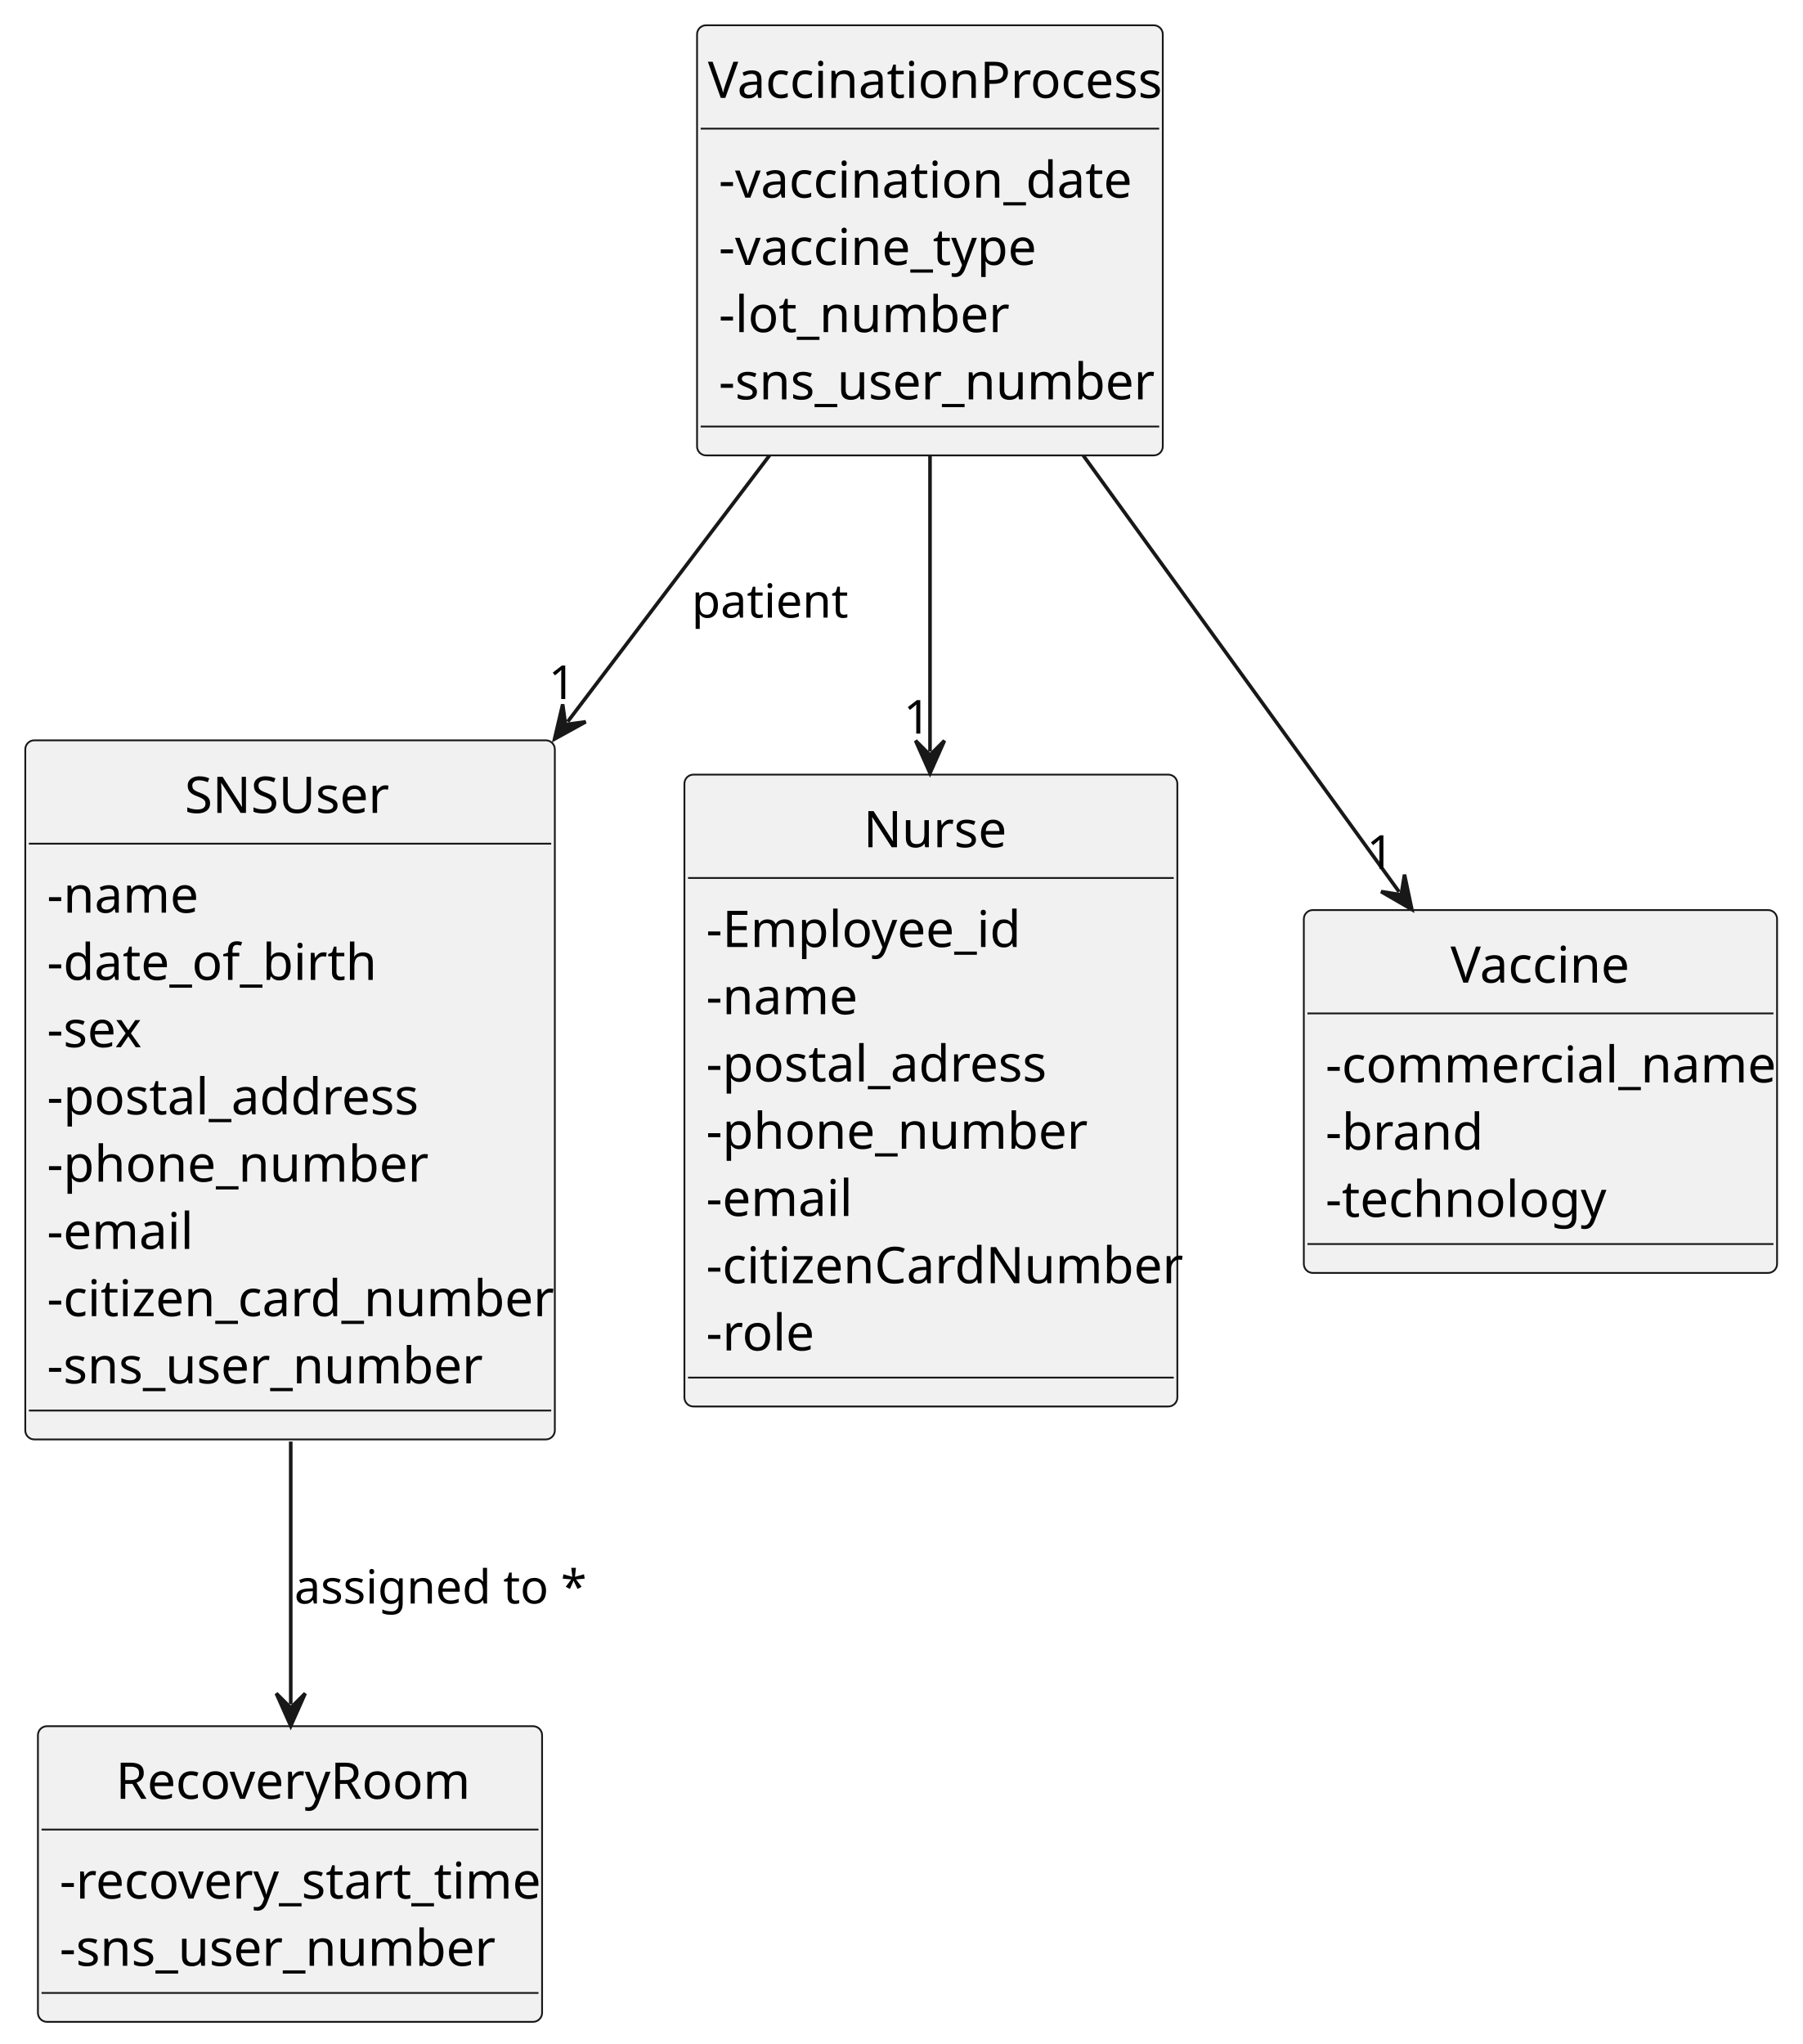
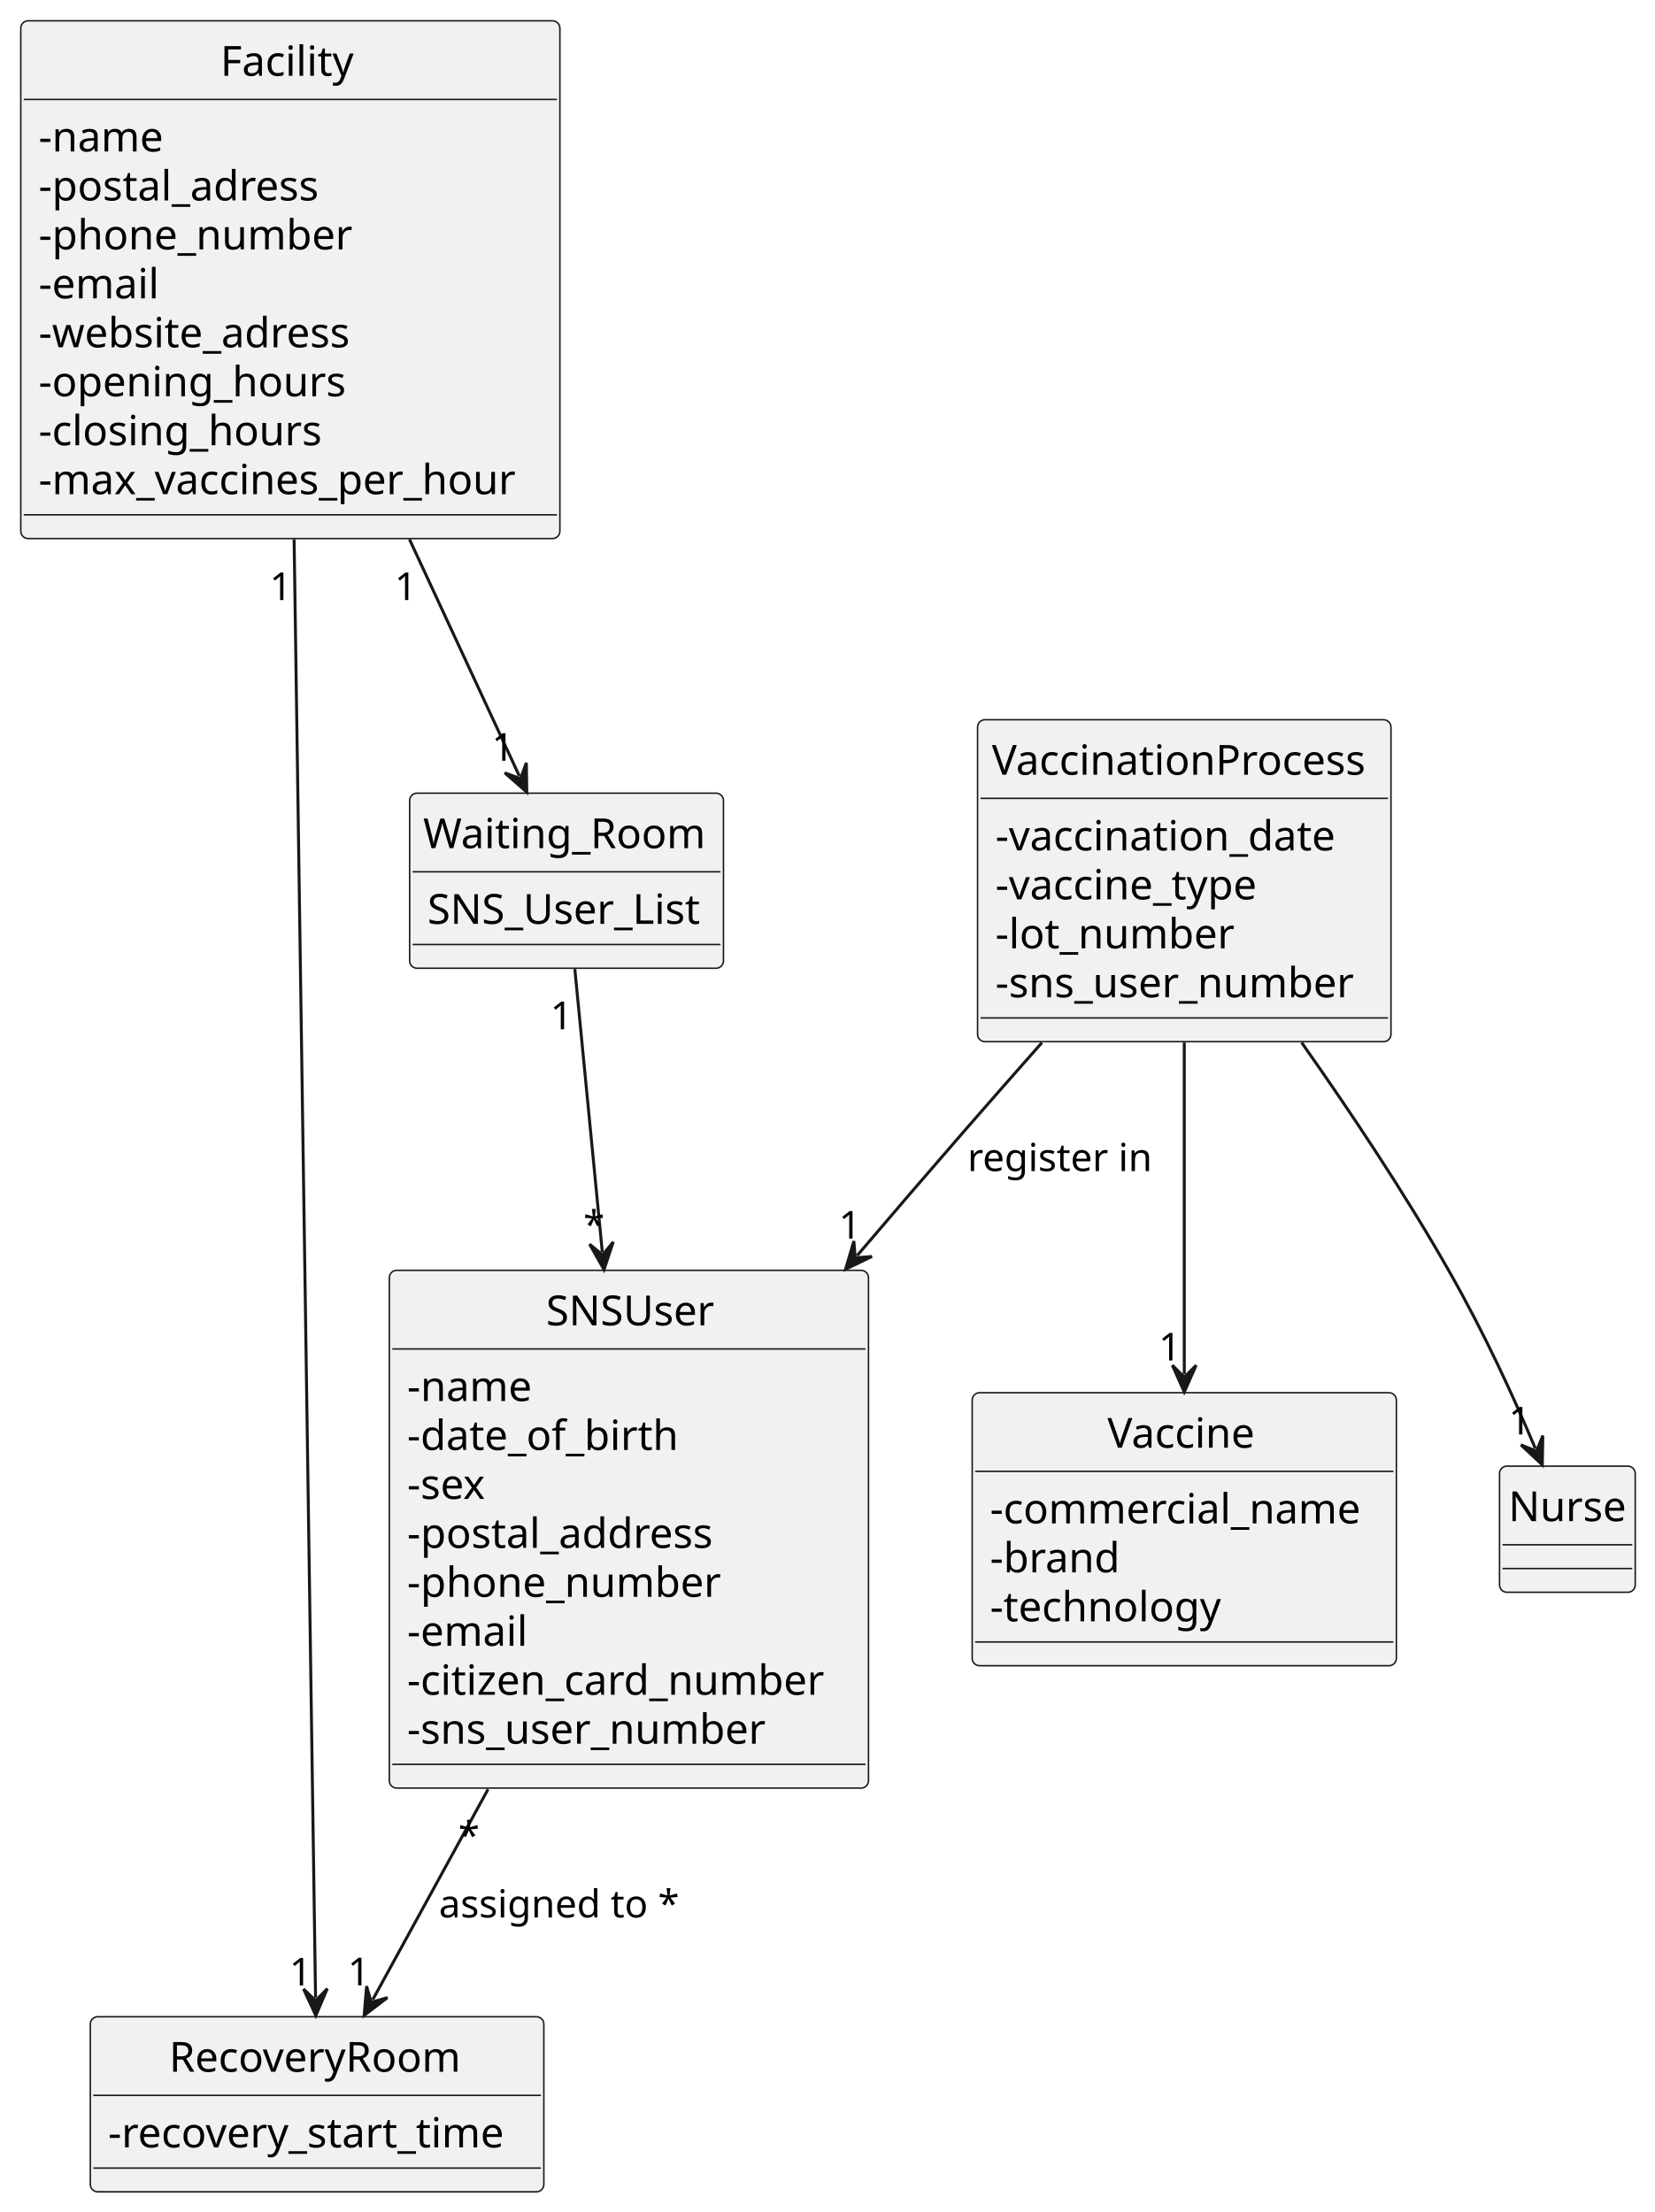
- <svg xmlns="http://www.w3.org/2000/svg" contentStyleType="text/css" height="566px" preserveAspectRatio="none" style="width:499px;height:566px;background:#FFFFFF;" version="1.1" viewBox="0 0 499 566" width="499px" zoomAndPan="magnify">
+ <svg xmlns="http://www.w3.org/2000/svg" contentStyleType="text/css" data-diagram-type="CLASS" height="745px" preserveAspectRatio="none" style="width:557px;height:745px;background:#FFFFFF;" version="1.1" viewBox="0 0 557 745" width="557px" zoomAndPan="magnify">
  <defs />
  <g>
-     <g id="elem_SNSUser">
-       <rect codeLine="5" fill="#F1F1F1" height="193.59" id="SNSUser" rx="2.5" ry="2.5" style="stroke:#181818;stroke-width:0.5;" width="146.62" x="7" y="205" />
-       <text fill="#000000" font-family="sans-serif" font-size="14" lengthAdjust="spacing" textLength="58.345" x="51.138" y="225.107">SNSUser</text>
-       <line style="stroke:#181818;stroke-width:0.5;" x1="8" x2="152.62" y1="233.621" y2="233.621" />
-       <text fill="#000000" font-family="sans-serif" font-size="14" lengthAdjust="spacing" textLength="39.683" x="13" y="252.728">-name</text>
-       <text fill="#000000" font-family="sans-serif" font-size="14" lengthAdjust="spacing" textLength="86.393" x="13" y="271.35">-date_of_birth</text>
-       <text fill="#000000" font-family="sans-serif" font-size="14" lengthAdjust="spacing" textLength="26.448" x="13" y="289.971">-sex</text>
-       <text fill="#000000" font-family="sans-serif" font-size="14" lengthAdjust="spacing" textLength="99.613" x="13" y="308.592">-postal_address</text>
-       <text fill="#000000" font-family="sans-serif" font-size="14" lengthAdjust="spacing" textLength="98.848" x="13" y="327.213">-phone_number</text>
-       <text fill="#000000" font-family="sans-serif" font-size="14" lengthAdjust="spacing" textLength="38.117" x="13" y="345.834">-email</text>
-       <text fill="#000000" font-family="sans-serif" font-size="14" lengthAdjust="spacing" textLength="134.62" x="13" y="364.455">-citizen_card_number</text>
-       <text fill="#000000" font-family="sans-serif" font-size="14" lengthAdjust="spacing" textLength="116.724" x="13" y="383.076">-sns_user_number</text>
-       <line style="stroke:#181818;stroke-width:0.5;" x1="8" x2="152.62" y1="390.59" y2="390.59" />
+     <g class="entity" data-entity="SNSUser" data-source-line="5" data-uid="ent0002" id="entity_SNSUser">
+       <rect fill="#F1F1F1" height="174.394" rx="2.5" ry="2.5" style="stroke:#181818;stroke-width:0.5;" width="161.345" x="131.09" y="427.84" />
+       <text fill="#000000" font-family="sans-serif" font-size="14" lengthAdjust="spacing" textLength="55.788" x="183.868" y="446.375">SNSUser</text>
+       <line style="stroke:#181818;stroke-width:0.5;" x1="132.09" x2="291.435" y1="454.328" y2="454.328" />
+       <text fill="#000000" font-family="sans-serif" font-size="14" lengthAdjust="spacing" textLength="45.391" x="137.09" y="471.863">-name</text>
+       <text fill="#000000" font-family="sans-serif" font-size="14" lengthAdjust="spacing" textLength="97.939" x="137.09" y="488.352">-date_of_birth</text>
+       <text fill="#000000" font-family="sans-serif" font-size="14" lengthAdjust="spacing" textLength="31.623" x="137.09" y="504.84">-sex</text>
+       <text fill="#000000" font-family="sans-serif" font-size="14" lengthAdjust="spacing" textLength="109.819" x="137.09" y="521.328">-postal_address</text>
+       <text fill="#000000" font-family="sans-serif" font-size="14" lengthAdjust="spacing" textLength="110.476" x="137.09" y="537.817">-phone_number</text>
+       <text fill="#000000" font-family="sans-serif" font-size="14" lengthAdjust="spacing" textLength="44.796" x="137.09" y="554.305">-email</text>
+       <text fill="#000000" font-family="sans-serif" font-size="14" lengthAdjust="spacing" textLength="149.345" x="137.09" y="570.793">-citizen_card_number</text>
+       <text fill="#000000" font-family="sans-serif" font-size="14" lengthAdjust="spacing" textLength="127.203" x="137.09" y="587.281">-sns_user_number</text>
+       <line style="stroke:#181818;stroke-width:0.5;" x1="132.09" x2="291.435" y1="594.235" y2="594.235" />
    </g>
-     <g id="elem_Nurse">
-       <rect codeLine="17" fill="#F1F1F1" height="174.969" id="Nurse" rx="2.5" ry="2.5" style="stroke:#181818;stroke-width:0.5;" width="136.482" x="189.5" y="214.5" />
-       <text fill="#000000" font-family="sans-serif" font-size="14" lengthAdjust="spacing" textLength="37.345" x="239.069" y="234.607">Nurse</text>
-       <line style="stroke:#181818;stroke-width:0.5;" x1="190.5" x2="324.982" y1="243.121" y2="243.121" />
-       <text fill="#000000" font-family="sans-serif" font-size="14" lengthAdjust="spacing" textLength="85.6" x="195.5" y="262.228">-Employee_id</text>
-       <text fill="#000000" font-family="sans-serif" font-size="14" lengthAdjust="spacing" textLength="39.683" x="195.5" y="280.85">-name</text>
-       <text fill="#000000" font-family="sans-serif" font-size="14" lengthAdjust="spacing" textLength="91.827" x="195.5" y="299.471">-postal_adress</text>
-       <text fill="#000000" font-family="sans-serif" font-size="14" lengthAdjust="spacing" textLength="98.848" x="195.5" y="318.092">-phone_number</text>
-       <text fill="#000000" font-family="sans-serif" font-size="14" lengthAdjust="spacing" textLength="38.117" x="195.5" y="336.713">-email</text>
-       <text fill="#000000" font-family="sans-serif" font-size="14" lengthAdjust="spacing" textLength="124.482" x="195.5" y="355.334">-citizenCardNumber</text>
-       <text fill="#000000" font-family="sans-serif" font-size="14" lengthAdjust="spacing" textLength="28.007" x="195.5" y="373.955">-role</text>
-       <line style="stroke:#181818;stroke-width:0.5;" x1="190.5" x2="324.982" y1="381.469" y2="381.469" />
+     <g class="entity" data-entity="Nurse" data-source-line="17" data-uid="ent0003" id="entity_Nurse">
+       <rect fill="#F1F1F1" height="42.488" rx="2.5" ry="2.5" style="stroke:#181818;stroke-width:0.5;" width="45.696" x="504.91" y="493.79" />
+       <text fill="#000000" font-family="sans-serif" font-size="14" lengthAdjust="spacing" textLength="39.696" x="507.91" y="512.325">Nurse</text>
+       <line style="stroke:#181818;stroke-width:0.5;" x1="505.91" x2="549.606" y1="520.278" y2="520.278" />
+       <line style="stroke:#181818;stroke-width:0.5;" x1="505.91" x2="549.606" y1="528.278" y2="528.278" />
    </g>
-     <g id="elem_Vaccine">
-       <rect codeLine="28" fill="#F1F1F1" height="100.484" id="Vaccine" rx="2.5" ry="2.5" style="stroke:#181818;stroke-width:0.5;" width="131.034" x="361" y="252" />
-       <text fill="#000000" font-family="sans-serif" font-size="14" lengthAdjust="spacing" textLength="49.807" x="401.614" y="272.107">Vaccine</text>
-       <line style="stroke:#181818;stroke-width:0.5;" x1="362" x2="491.034" y1="280.621" y2="280.621" />
-       <text fill="#000000" font-family="sans-serif" font-size="14" lengthAdjust="spacing" textLength="119.034" x="367" y="299.728">-commercial_name</text>
-       <text fill="#000000" font-family="sans-serif" font-size="14" lengthAdjust="spacing" textLength="40.469" x="367" y="318.35">-brand</text>
-       <text fill="#000000" font-family="sans-serif" font-size="14" lengthAdjust="spacing" textLength="72.379" x="367" y="336.971">-technology</text>
-       <line style="stroke:#181818;stroke-width:0.5;" x1="362" x2="491.034" y1="344.484" y2="344.484" />
+     <g class="entity" data-entity="Facility" data-source-line="20" data-uid="ent0004" id="entity_Facility">
+       <rect fill="#F1F1F1" height="174.394" rx="2.5" ry="2.5" style="stroke:#181818;stroke-width:0.5;" width="181.524" x="7" y="7" />
+       <text fill="#000000" font-family="sans-serif" font-size="14" lengthAdjust="spacing" textLength="47.1" x="74.212" y="25.535">Facility</text>
+       <line style="stroke:#181818;stroke-width:0.5;" x1="8" x2="187.524" y1="33.488" y2="33.488" />
+       <text fill="#000000" font-family="sans-serif" font-size="14" lengthAdjust="spacing" textLength="45.391" x="13" y="51.023">-name</text>
+       <text fill="#000000" font-family="sans-serif" font-size="14" lengthAdjust="spacing" textLength="101.008" x="13" y="67.512">-postal_adress</text>
+       <text fill="#000000" font-family="sans-serif" font-size="14" lengthAdjust="spacing" textLength="110.476" x="13" y="84">-phone_number</text>
+       <text fill="#000000" font-family="sans-serif" font-size="14" lengthAdjust="spacing" textLength="44.796" x="13" y="100.488">-email</text>
+       <text fill="#000000" font-family="sans-serif" font-size="14" lengthAdjust="spacing" textLength="111.064" x="13" y="116.977">-website_adress</text>
+       <text fill="#000000" font-family="sans-serif" font-size="14" lengthAdjust="spacing" textLength="109.307" x="13" y="133.465">-opening_hours</text>
+       <text fill="#000000" font-family="sans-serif" font-size="14" lengthAdjust="spacing" textLength="102.361" x="13" y="149.953">-closing_hours</text>
+       <text fill="#000000" font-family="sans-serif" font-size="14" lengthAdjust="spacing" textLength="169.524" x="13" y="166.441">-max_vaccines_per_hour</text>
+       <line style="stroke:#181818;stroke-width:0.5;" x1="8" x2="187.524" y1="173.394" y2="173.394" />
    </g>
-     <g id="elem_VaccinationProcess">
-       <rect codeLine="34" fill="#F1F1F1" height="119.106" id="VaccinationProcess" rx="2.5" ry="2.5" style="stroke:#181818;stroke-width:0.5;" width="128.951" x="193" y="7" />
-       <text fill="#000000" font-family="sans-serif" font-size="14" lengthAdjust="spacing" textLength="122.951" x="196" y="27.107">VaccinationProcess</text>
-       <line style="stroke:#181818;stroke-width:0.5;" x1="194" x2="320.951" y1="35.621" y2="35.621" />
-       <text fill="#000000" font-family="sans-serif" font-size="14" lengthAdjust="spacing" textLength="109.737" x="199" y="54.728">-vaccination_date</text>
-       <text fill="#000000" font-family="sans-serif" font-size="14" lengthAdjust="spacing" textLength="86.379" x="199" y="73.35">-vaccine_type</text>
-       <text fill="#000000" font-family="sans-serif" font-size="14" lengthAdjust="spacing" textLength="74.703" x="199" y="91.971">-lot_number</text>
-       <text fill="#000000" font-family="sans-serif" font-size="14" lengthAdjust="spacing" textLength="116.724" x="199" y="110.592">-sns_user_number</text>
-       <line style="stroke:#181818;stroke-width:0.5;" x1="194" x2="320.951" y1="118.106" y2="118.106" />
+     <g class="entity" data-entity="Vaccine" data-source-line="30" data-uid="ent0005" id="entity_Vaccine">
+       <rect fill="#F1F1F1" height="91.953" rx="2.5" ry="2.5" style="stroke:#181818;stroke-width:0.5;" width="142.826" x="327.35" y="469.06" />
+       <text fill="#000000" font-family="sans-serif" font-size="14" lengthAdjust="spacing" textLength="51.762" x="372.882" y="487.595">Vaccine</text>
+       <line style="stroke:#181818;stroke-width:0.5;" x1="328.35" x2="469.176" y1="495.548" y2="495.548" />
+       <text fill="#000000" font-family="sans-serif" font-size="14" lengthAdjust="spacing" textLength="130.826" x="333.35" y="513.083">-commercial_name</text>
+       <text fill="#000000" font-family="sans-serif" font-size="14" lengthAdjust="spacing" textLength="47.872" x="333.35" y="529.572">-brand</text>
+       <text fill="#000000" font-family="sans-serif" font-size="14" lengthAdjust="spacing" textLength="82.975" x="333.35" y="546.06">-technology</text>
+       <line style="stroke:#181818;stroke-width:0.5;" x1="328.35" x2="469.176" y1="553.013" y2="553.013" />
    </g>
-     <g id="elem_RecoveryRoom">
-       <rect codeLine="41" fill="#F1F1F1" height="81.863" id="RecoveryRoom" rx="2.5" ry="2.5" style="stroke:#181818;stroke-width:0.5;" width="139.593" x="10.5" y="478" />
-       <text fill="#000000" font-family="sans-serif" font-size="14" lengthAdjust="spacing" textLength="96.476" x="32.059" y="498.107">RecoveryRoom</text>
-       <line style="stroke:#181818;stroke-width:0.5;" x1="11.5" x2="149.093" y1="506.621" y2="506.621" />
-       <text fill="#000000" font-family="sans-serif" font-size="14" lengthAdjust="spacing" textLength="127.593" x="16.5" y="525.729">-recovery_start_time</text>
-       <text fill="#000000" font-family="sans-serif" font-size="14" lengthAdjust="spacing" textLength="116.724" x="16.5" y="544.35">-sns_user_number</text>
-       <line style="stroke:#181818;stroke-width:0.5;" x1="11.5" x2="149.093" y1="551.863" y2="551.863" />
+     <g class="entity" data-entity="Waiting_Room" data-source-line="36" data-uid="ent0006" id="entity_Waiting_Room">
+       <rect fill="#F1F1F1" height="58.977" rx="2.5" ry="2.5" style="stroke:#181818;stroke-width:0.5;" width="105.673" x="137.93" y="267.13" />
+       <text fill="#000000" font-family="sans-serif" font-size="14" lengthAdjust="spacing" textLength="96.578" x="142.477" y="285.665">Waiting_Room</text>
+       <line style="stroke:#181818;stroke-width:0.5;" x1="138.93" x2="242.603" y1="293.618" y2="293.618" />
+       <text fill="#000000" font-family="sans-serif" font-size="14" lengthAdjust="spacing" textLength="93.673" x="143.93" y="311.153">SNS_User_List</text>
+       <line style="stroke:#181818;stroke-width:0.5;" x1="138.93" x2="242.603" y1="318.107" y2="318.107" />
    </g>
-     <g id="link_VaccinationProcess_SNSUser">
-       <path codeLine="46" d="M213.06,126.12 C195.04,149.9 177.364,173.208 157.174,199.848 " fill="none" id="VaccinationProcess-to-SNSUser" style="stroke:#181818;stroke-width:1.0;" />
-       <polygon fill="#181818" points="153.55,204.63,162.174,199.873,156.57,200.645,155.798,195.041,153.55,204.63" style="stroke:#181818;stroke-width:1.0;" />
-       <text fill="#000000" font-family="sans-serif" font-size="13" lengthAdjust="spacing" textLength="39.032" x="191.5" y="171.028">patient</text>
-       <text fill="#000000" font-family="sans-serif" font-size="13" lengthAdjust="spacing" textLength="7.23" x="151.898" y="193.579">1</text>
+     <g class="entity" data-entity="VaccinationProcess" data-source-line="40" data-uid="ent0007" id="entity_VaccinationProcess">
+       <rect fill="#F1F1F1" height="108.441" rx="2.5" ry="2.5" style="stroke:#181818;stroke-width:0.5;" width="139.203" x="329.16" y="242.4" />
+       <text fill="#000000" font-family="sans-serif" font-size="14" lengthAdjust="spacing" textLength="129.575" x="333.974" y="260.935">VaccinationProcess</text>
+       <line style="stroke:#181818;stroke-width:0.5;" x1="330.16" x2="467.363" y1="268.888" y2="268.888" />
+       <text fill="#000000" font-family="sans-serif" font-size="14" lengthAdjust="spacing" textLength="121.037" x="335.16" y="286.423">-vaccination_date</text>
+       <text fill="#000000" font-family="sans-serif" font-size="14" lengthAdjust="spacing" textLength="94.117" x="335.16" y="302.912">-vaccine_type</text>
+       <text fill="#000000" font-family="sans-serif" font-size="14" lengthAdjust="spacing" textLength="85.77" x="335.16" y="319.4">-lot_number</text>
+       <text fill="#000000" font-family="sans-serif" font-size="14" lengthAdjust="spacing" textLength="127.203" x="335.16" y="335.888">-sns_user_number</text>
+       <line style="stroke:#181818;stroke-width:0.5;" x1="330.16" x2="467.363" y1="342.841" y2="342.841" />
    </g>
-     <g id="link_VaccinationProcess_Vaccine">
-       <path codeLine="47" d="M299.93,126.12 C327.99,164.89 360.842,210.29 387.392,246.97 " fill="none" id="VaccinationProcess-to-Vaccine" style="stroke:#181818;stroke-width:1.0;" />
-       <polygon fill="#181818" points="390.91,251.83,388.873,242.194,387.978,247.78,382.393,246.885,390.91,251.83" style="stroke:#181818;stroke-width:1.0;" />
-       <text fill="#000000" font-family="sans-serif" font-size="13" lengthAdjust="spacing" textLength="7.23" x="378.427" y="240.594">1</text>
+     <g class="entity" data-entity="RecoveryRoom" data-source-line="47" data-uid="ent0008" id="entity_RecoveryRoom">
+       <rect fill="#F1F1F1" height="58.977" rx="2.5" ry="2.5" style="stroke:#181818;stroke-width:0.5;" width="152.711" x="30.41" y="679.23" />
+       <text fill="#000000" font-family="sans-serif" font-size="14" lengthAdjust="spacing" textLength="99.634" x="56.949" y="697.765">RecoveryRoom</text>
+       <line style="stroke:#181818;stroke-width:0.5;" x1="31.41" x2="182.121" y1="705.718" y2="705.718" />
+       <text fill="#000000" font-family="sans-serif" font-size="14" lengthAdjust="spacing" textLength="140.711" x="36.41" y="723.253">-recovery_start_time</text>
+       <line style="stroke:#181818;stroke-width:0.5;" x1="31.41" x2="182.121" y1="730.207" y2="730.207" />
    </g>
-     <g id="link_VaccinationProcess_Nurse">
-       <path codeLine="48" d="M257.5,126.12 C257.5,152.73 257.5,178.76 257.5,208.09 " fill="none" id="VaccinationProcess-to-Nurse" style="stroke:#181818;stroke-width:1.0;" />
-       <polygon fill="#181818" points="257.5,214.09,261.5,205.09,257.5,209.09,253.5,205.09,257.5,214.09" style="stroke:#181818;stroke-width:1.0;" />
-       <text fill="#000000" font-family="sans-serif" font-size="13" lengthAdjust="spacing" textLength="7.23" x="250.2" y="203.148">1</text>
+     <g class="link" data-entity-1="VaccinationProcess" data-entity-2="SNSUser" data-source-line="51" data-uid="lnk9" id="link_VaccinationProcess_SNSUser">
+       <path codeLine="51" d="M350.81,351.18 C342.1,361.01 333.13,371.21 324.76,380.84 C311.74,395.83 301.87,407.312 288.61,422.882" fill="none" id="VaccinationProcess-to-SNSUser" style="stroke:#181818;stroke-width:1;" />
+       <polygon fill="#181818" points="284.72,427.45,293.601,423.192,287.962,423.643,287.51,418.005,284.72,427.45" style="stroke:#181818;stroke-width:1;" />
+       <text fill="#000000" font-family="sans-serif" font-size="13" lengthAdjust="spacing" textLength="64.416" x="325.76" y="394.408">register in</text>
+       <text fill="#000000" font-family="sans-serif" font-size="13" lengthAdjust="spacing" textLength="8.22" x="282.44" y="417.157">1</text>
    </g>
-     <g id="link_SNSUser_RecoveryRoom">
-       <path codeLine="49" d="M80.5,399.18 C80.5,426.91 80.5,449.65 80.5,471.92 " fill="none" id="SNSUser-to-RecoveryRoom" style="stroke:#181818;stroke-width:1.0;" />
-       <polygon fill="#181818" points="80.5,477.92,84.5,468.92,80.5,472.92,76.5,468.92,80.5,477.92" style="stroke:#181818;stroke-width:1.0;" />
-       <text fill="#000000" font-family="sans-serif" font-size="13" lengthAdjust="spacing" textLength="75.163" x="81.5" y="444.028">assigned to *</text>
+     <g class="link" data-entity-1="VaccinationProcess" data-entity-2="Vaccine" data-source-line="52" data-uid="lnk10" id="link_VaccinationProcess_Vaccine">
+       <path codeLine="52" d="M398.76,351.11 C398.76,387.29 398.76,428.53 398.76,462.83" fill="none" id="VaccinationProcess-to-Vaccine" style="stroke:#181818;stroke-width:1;" />
+       <polygon fill="#181818" points="398.76,468.83,402.76,459.83,398.76,463.83,394.76,459.83,398.76,468.83" style="stroke:#181818;stroke-width:1;" />
+       <text fill="#000000" font-family="sans-serif" font-size="13" lengthAdjust="spacing" textLength="8.22" x="390.164" y="458.198">1</text>
+     </g>
+     <g class="link" data-entity-1="VaccinationProcess" data-entity-2="Nurse" data-source-line="53" data-uid="lnk11" id="link_VaccinationProcess_Nurse">
+       <path codeLine="53" d="M438.28,351.14 C454.52,374.18 472.94,401.77 487.76,427.84 C500.08,449.49 509.439,470.065 516.969,487.836" fill="none" id="VaccinationProcess-to-Nurse" style="stroke:#181818;stroke-width:1;" />
+       <polygon fill="#181818" points="519.31,493.36,519.481,483.513,517.359,488.756,512.115,486.634,519.31,493.36" style="stroke:#181818;stroke-width:1;" />
+       <text fill="#000000" font-family="sans-serif" font-size="13" lengthAdjust="spacing" textLength="8.22" x="507.994" y="483.13">1</text>
+     </g>
+     <g class="link" data-entity-1="SNSUser" data-entity-2="RecoveryRoom" data-source-line="54" data-uid="lnk12" id="link_SNSUser_RecoveryRoom">
+       <path codeLine="54" d="M164.33,602.63 C149.33,630.01 136.652,653.148 125.502,673.508" fill="none" id="SNSUser-to-RecoveryRoom" style="stroke:#181818;stroke-width:1;" />
+       <polygon fill="#181818" points="122.62,678.77,130.451,672.798,125.022,674.385,123.435,668.955,122.62,678.77" style="stroke:#181818;stroke-width:1;" />
+       <text fill="#000000" font-family="sans-serif" font-size="13" lengthAdjust="spacing" textLength="83.129" x="147.77" y="645.798">assigned to *</text>
+       <text fill="#000000" font-family="sans-serif" font-size="13" lengthAdjust="spacing" textLength="6.265" x="154.322" y="622.788">*</text>
+       <text fill="#000000" font-family="sans-serif" font-size="13" lengthAdjust="spacing" textLength="8.22" x="117.088" y="668.647">1</text>
+     </g>
+     <g class="link" data-entity-1="Facility" data-entity-2="RecoveryRoom" data-source-line="55" data-uid="lnk13" id="link_Facility_RecoveryRoom">
+       <path codeLine="55" d="M99.03,181.66 C101.09,321.48 104.952,584.491 106.252,672.831" fill="none" id="Facility-to-RecoveryRoom" style="stroke:#181818;stroke-width:1;" />
+       <polygon fill="#181818" points="106.34,678.83,110.207,669.772,106.266,673.831,102.208,669.89,106.34,678.83" style="stroke:#181818;stroke-width:1;" />
+       <text fill="#000000" font-family="sans-serif" font-size="13" lengthAdjust="spacing" textLength="8.22" x="90.813" y="202.105">1</text>
+       <text fill="#000000" font-family="sans-serif" font-size="13" lengthAdjust="spacing" textLength="8.22" x="97.45" y="668.719">1</text>
+     </g>
+     <g class="link" data-entity-1="Facility" data-entity-2="Waiting_Room" data-source-line="56" data-uid="lnk14" id="link_Facility_Waiting_Room">
+       <path codeLine="56" d="M137.88,181.65 C152.04,212.16 164.475,238.967 174.855,261.337" fill="none" id="Facility-to-Waiting_Room" style="stroke:#181818;stroke-width:1;" />
+       <polygon fill="#181818" points="177.38,266.78,177.22,256.932,175.275,262.245,169.963,260.3,177.38,266.78" style="stroke:#181818;stroke-width:1;" />
+       <text fill="#000000" font-family="sans-serif" font-size="13" lengthAdjust="spacing" textLength="8.22" x="132.88" y="202.095">1</text>
+       <text fill="#000000" font-family="sans-serif" font-size="13" lengthAdjust="spacing" textLength="8.22" x="165.601" y="256.215">1</text>
+     </g>
+     <g class="link" data-entity-1="Waiting_Room" data-entity-2="SNSUser" data-source-line="57" data-uid="lnk15" id="link_Waiting_Room_SNSUser">
+       <path codeLine="57" d="M193.55,326.36 C196.06,352.23 199.3,385.628 202.8,421.648" fill="none" id="Waiting_Room-to-SNSUser" style="stroke:#181818;stroke-width:1;" />
+       <polygon fill="#181818" points="203.38,427.62,206.491,418.275,202.896,422.643,198.528,419.049,203.38,427.62" style="stroke:#181818;stroke-width:1;" />
+       <text fill="#000000" font-family="sans-serif" font-size="13" lengthAdjust="spacing" textLength="8.22" x="185.322" y="346.642">1</text>
+       <text fill="#000000" font-family="sans-serif" font-size="13" lengthAdjust="spacing" textLength="6.265" x="196.413" y="417.045">*</text>
    </g>
  </g>
</svg>
